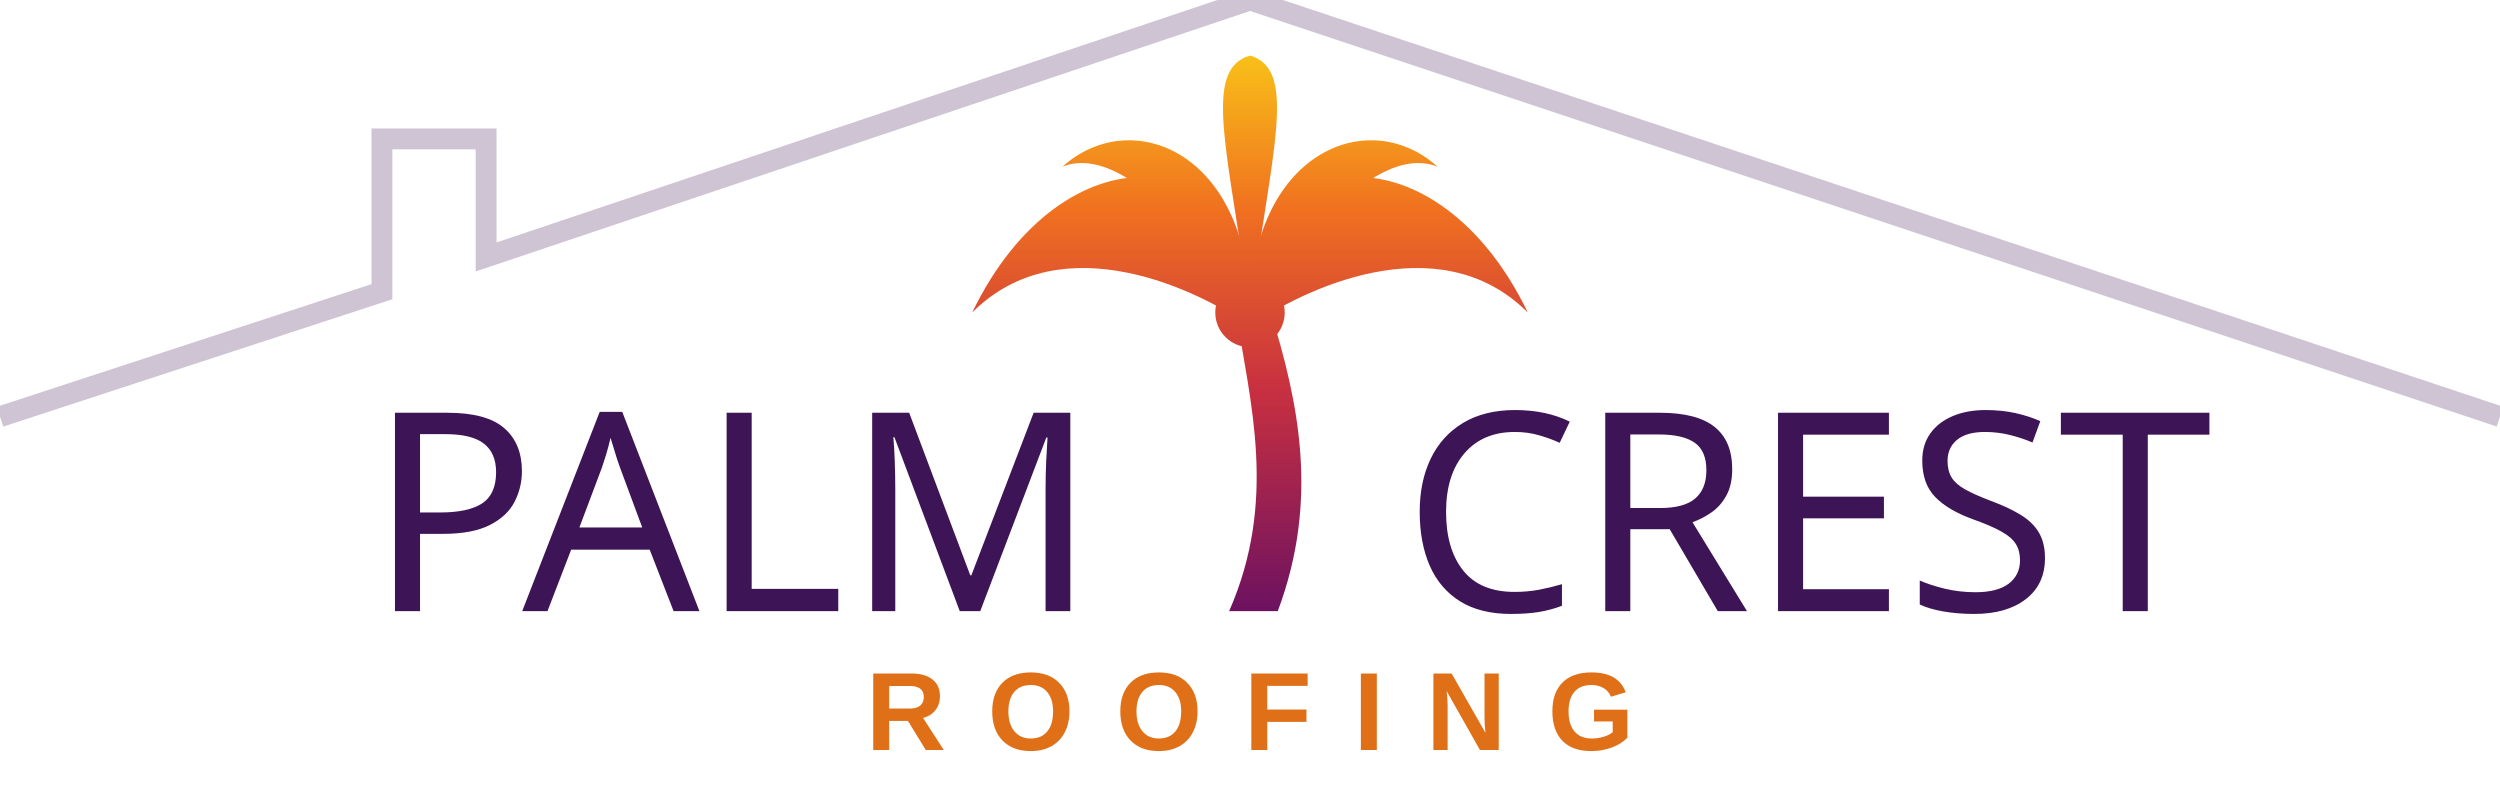
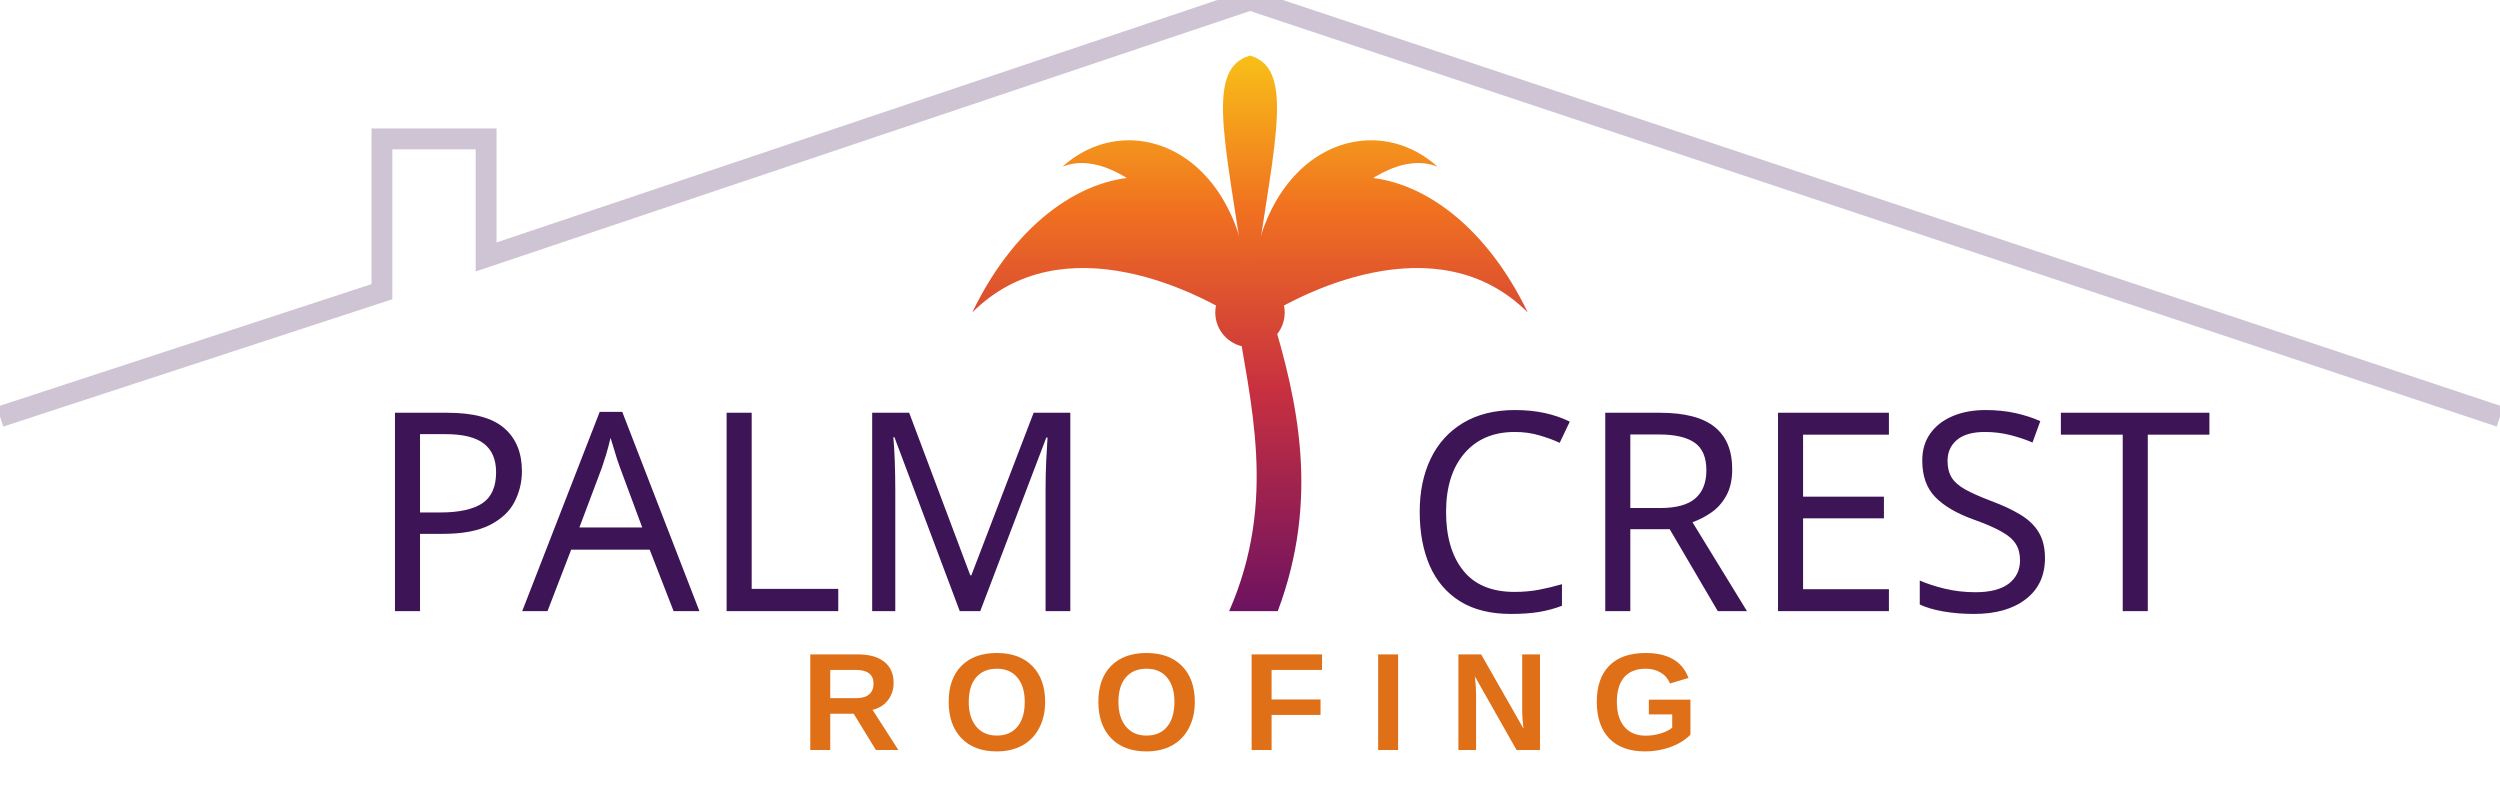
<svg xmlns="http://www.w3.org/2000/svg" viewBox="0 0 360 115" role="img" aria-label="Palm Crest Roofing">
  <defs>
    <linearGradient id="pg" x1="180" y1="88" x2="180" y2="8" gradientUnits="userSpaceOnUse">
      <stop offset="0%" stop-color="#6D1260" />
      <stop offset="40%" stop-color="#C83040" />
      <stop offset="72%" stop-color="#F07020" />
      <stop offset="100%" stop-color="#F8C018" />
    </linearGradient>
  </defs>
  <polyline points="0,60 55,42 55,20 70,20 70,37 180,0 360,60" fill="none" stroke="#3D1455" stroke-opacity="0.25" stroke-width="3" stroke-linejoin="miter" />
  <path d="M 177,88 C 184,72 180,58 178,45 L 183,45 C 187,58 190,72 184,88 Z" fill="url(#pg)" />
  <path d="M 180,45 C 180,20 153,18 140,45  C 153,32 173,42 180,47 Z" fill="url(#pg)" />
  <path d="M 180,45 C 180,22 163,15 153,24  C 163,20 177,40 180,47 Z" fill="url(#pg)" />
  <path d="M 180,45 C 177,22 173,10 180, 8  C 187,10 183,22 180,45 Z" fill="url(#pg)" />
  <path d="M 180,45 C 180,22 197,15 207,24  C 197,20 183,40 180,47 Z" fill="url(#pg)" />
  <path d="M 180,45 C 180,20 207,18 220,45  C 207,32 187,42 180,47 Z" fill="url(#pg)" />
  <circle cx="180" cy="45" r="5" fill="url(#pg)" />
  <text x="158" y="88" text-anchor="end" font-family="Montserrat,sans-serif" font-size="40" font-weight="400" fill="#3D1455">PALM</text>
  <text x="202" y="88" text-anchor="start" font-family="Montserrat,sans-serif" font-size="40" font-weight="400" fill="#3D1455">CREST</text>
-   <text x="180" y="108" text-anchor="middle" font-family="Montserrat,Arial,sans-serif" font-size="16" font-weight="700" letter-spacing="6" fill="#E07018">ROOFING</text>
+   <text x="180" y="108" text-anchor="middle" font-family="Montserrat,Arial,sans-serif" font-size="20" font-weight="700" letter-spacing="6" fill="#E07018">ROOFING</text>
</svg>
